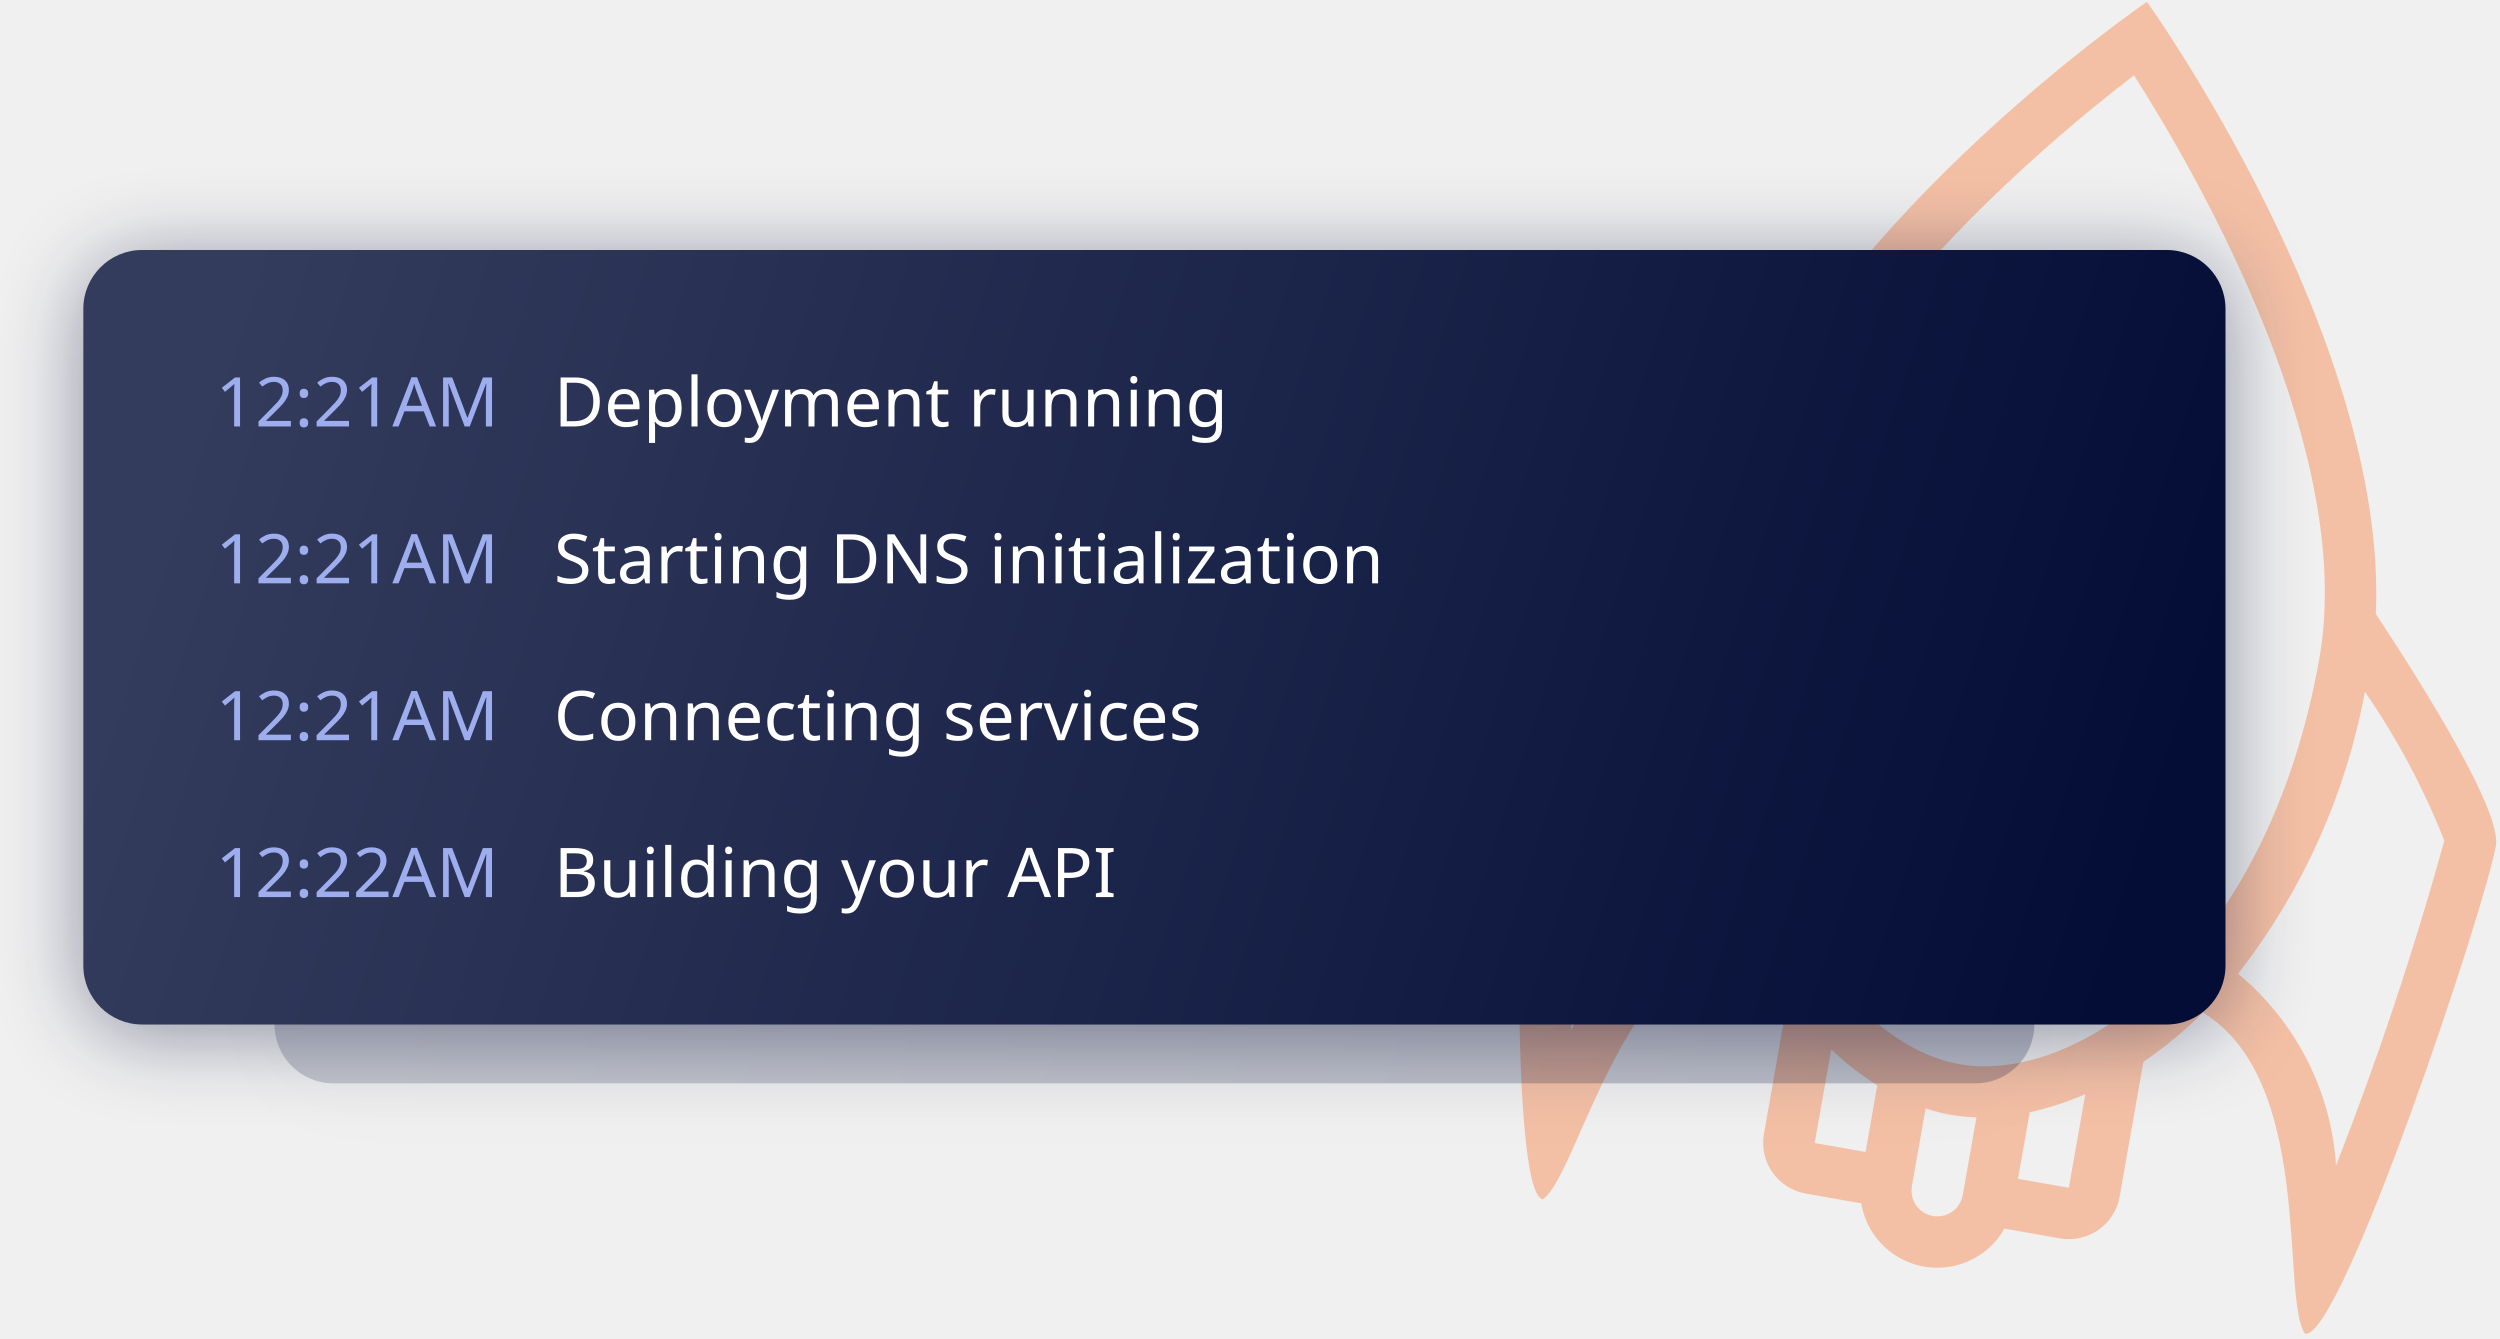
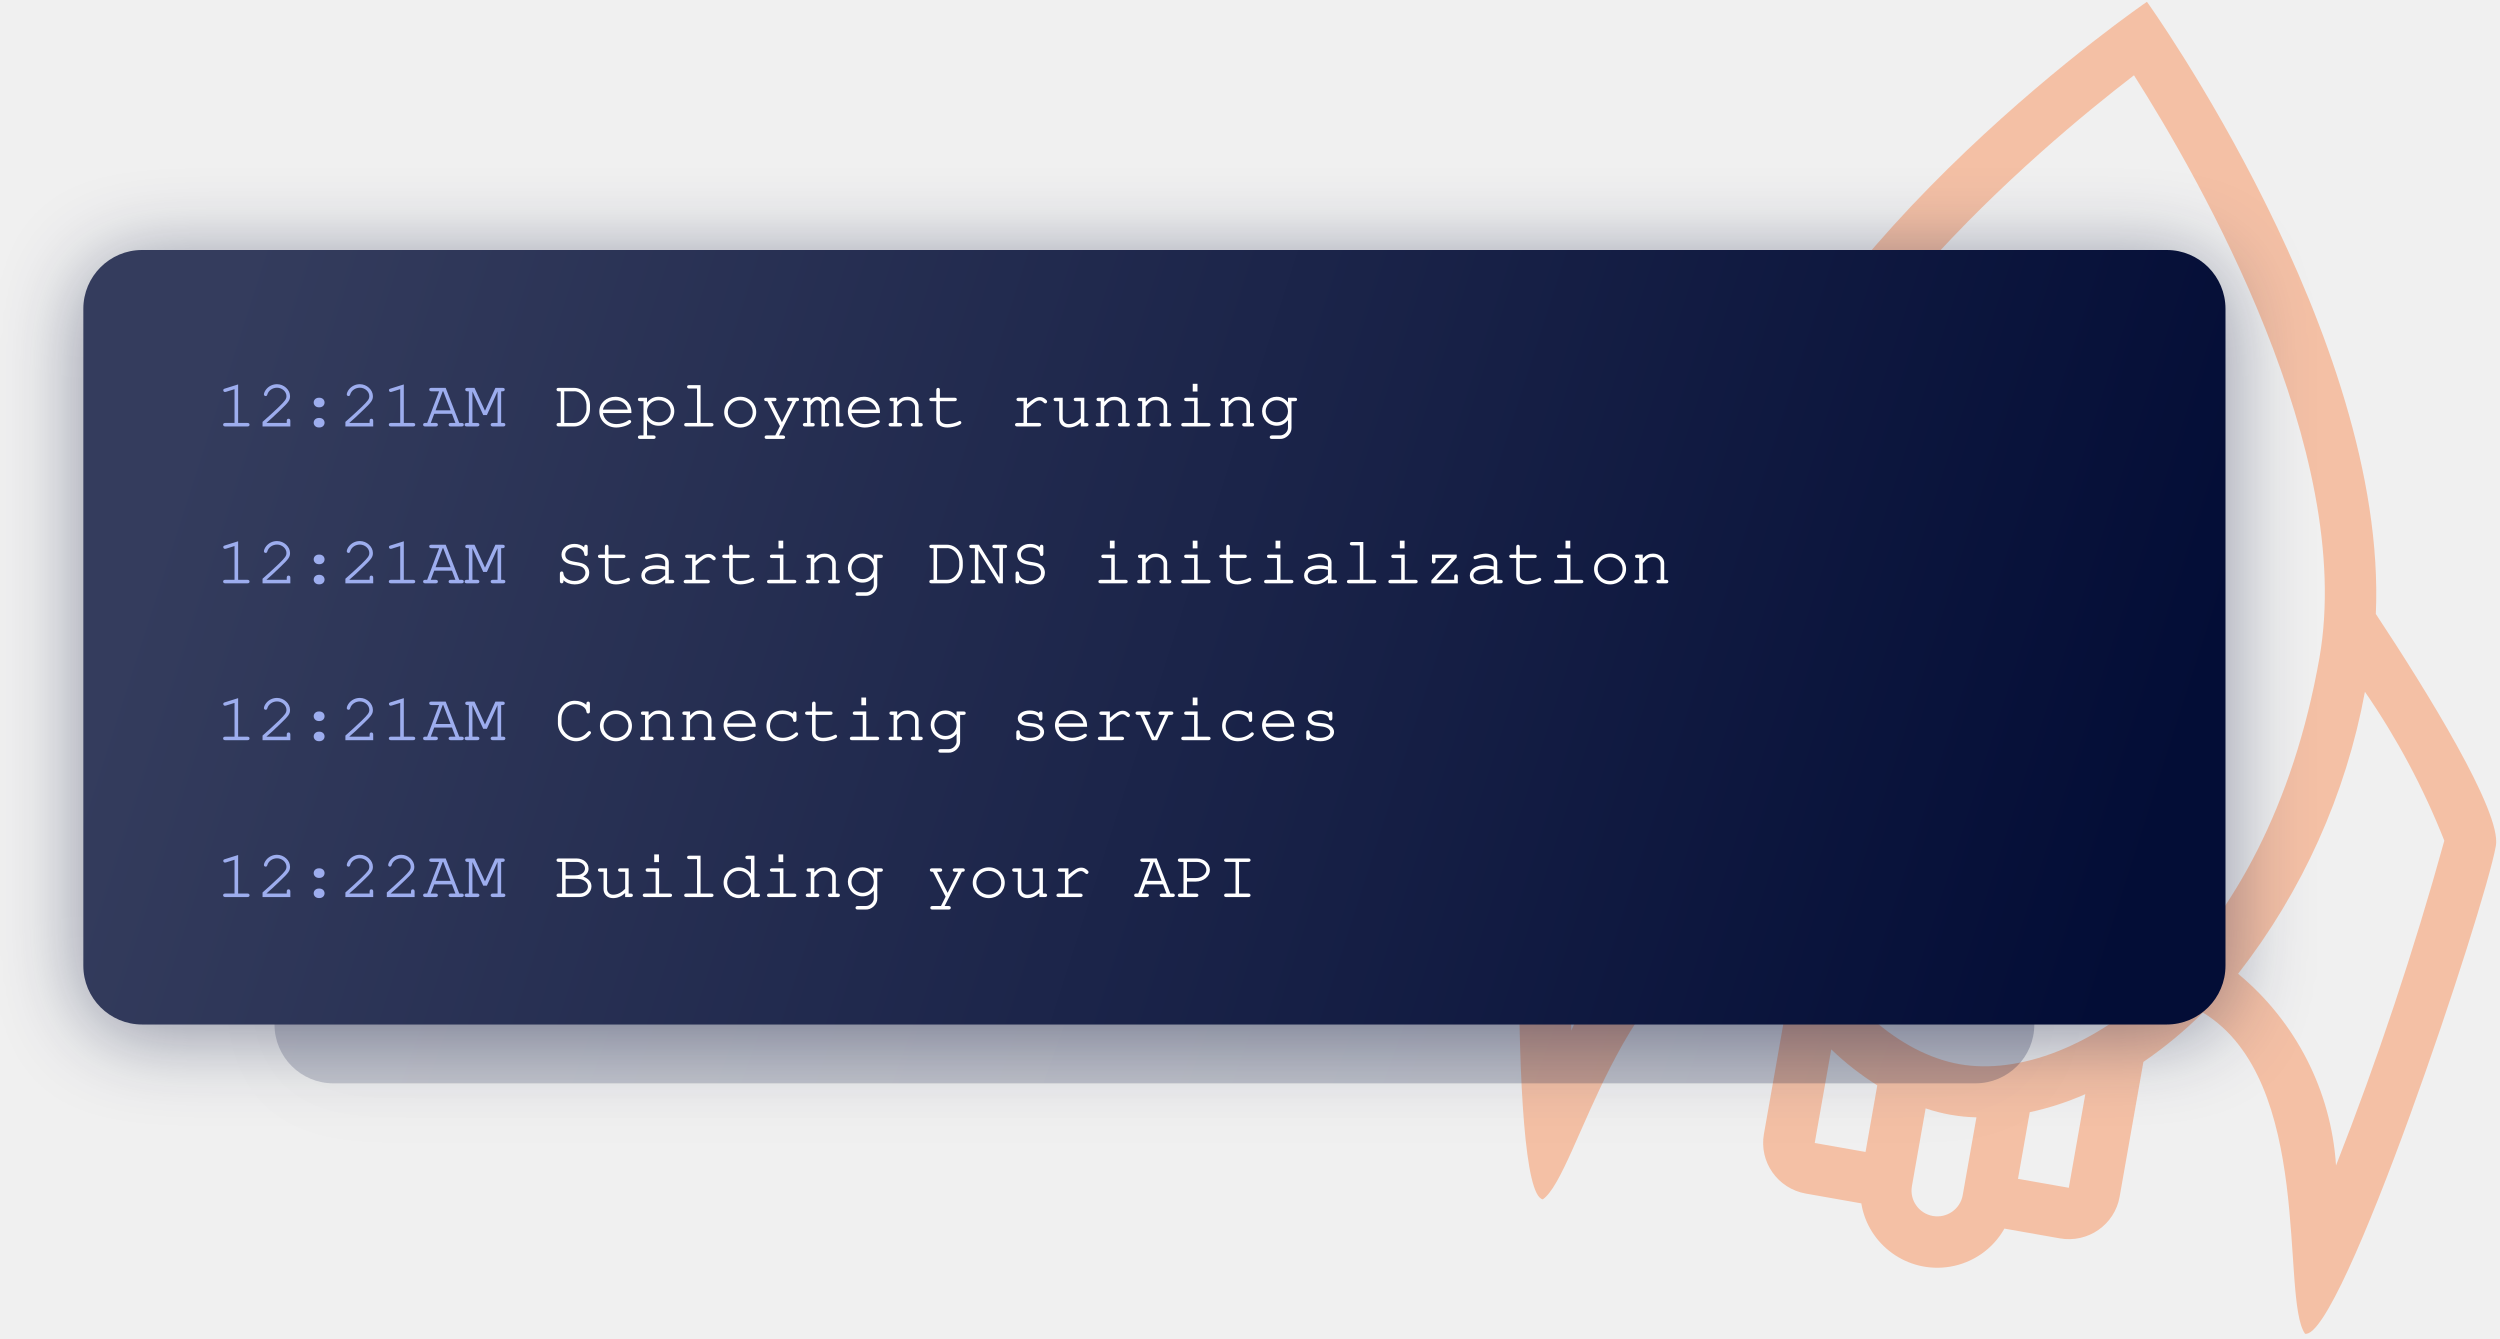
<svg xmlns="http://www.w3.org/2000/svg" xmlns:xlink="http://www.w3.org/1999/xlink" width="510px" height="273px" viewBox="0 0 510 273" version="1.1">
+   <style> * {font-family:"Courier"}</style>
  <defs>
    <linearGradient x1="100%" y1="57.29%" x2="1.8%" y2="43.153%" id="linearGradient-1">
      <stop stop-color="#030D36" offset="0%" />
      <stop stop-color="#343C5D" offset="100%" />
    </linearGradient>
    <rect id="path-2" x="39" y="94.625" width="359" height="144" rx="12" />
    <filter x="-7.4%" y="-17.0%" width="114.8%" height="136.8%" filterUnits="objectBoundingBox" id="filter-3">
      <feOffset dx="0" dy="2" in="SourceAlpha" result="shadowOffsetOuter1" />
      <feGaussianBlur stdDeviation="8.5" in="shadowOffsetOuter1" result="shadowBlurOuter1" />
      <feColorMatrix values="0 0 0 0 0.012   0 0 0 0 0.051   0 0 0 0 0.212  0 0 0 0.092 0" type="matrix" in="shadowBlurOuter1" />
    </filter>
    <linearGradient x1="100%" y1="55.923%" x2="1.8%" y2="44.437%" id="linearGradient-4">
      <stop stop-color="#030D36" offset="0%" />
      <stop stop-color="#343C5D" offset="100%" />
    </linearGradient>
    <rect id="path-5" x="0" y="68.625" width="437" height="158" rx="12" />
    <filter x="-6.1%" y="-15.5%" width="112.1%" height="133.5%" filterUnits="objectBoundingBox" id="filter-6">
      <feOffset dx="0" dy="2" in="SourceAlpha" result="shadowOffsetOuter1" />
      <feGaussianBlur stdDeviation="8.5" in="shadowOffsetOuter1" result="shadowBlurOuter1" />
      <feColorMatrix values="0 0 0 0 0.012   0 0 0 0 0.051   0 0 0 0 0.212  0 0 0 0.42 0" type="matrix" in="shadowBlurOuter1" />
    </filter>
  </defs>
  <g id="Hub" stroke="none" stroke-width="1" fill="none" fill-rule="evenodd">
    <g id="Product-Platform" transform="translate(-774, -582)">
      <g id="Deploy" transform="translate(791, 564.3746)">
        <path d="M398.721,120.913 C413.357,120.913 425.221,132.554 425.221,146.913 C425.221,161.273 413.357,172.913 398.721,172.913 C384.086,172.913 372.221,161.273 372.221,146.913 C372.221,132.554 384.086,120.913 398.721,120.913 Z M398.721,162.513 L398.722,162.513 C407.499,162.503 414.612,155.524 414.621,146.913 L414.621,146.913 C414.621,138.298 407.502,131.313 398.721,131.313 C389.94,131.313 382.821,138.298 382.821,146.913 C382.821,155.529 389.94,162.513 398.721,162.513 Z M402.677,80.409 C404.825,82.362 404.825,85.528 402.677,87.481 C400.529,89.433 397.047,89.433 394.899,87.481 C392.751,85.528 392.751,82.362 394.899,80.409 C397.047,78.457 400.529,78.457 402.677,80.409 Z M465.898,130.877 L465.898,130.877 C478.544,144.221 498.229,166.168 498.229,173.197 C498.229,186.297 484.633,277.995 477.176,277.995 C470.924,271.771 470.181,226.825 445.29,217.082 C442.258,221.389 438.837,225.413 435.071,229.102 L435.071,257.036 C435.071,262.824 430.358,267.516 424.544,267.516 L413.052,267.516 C411.475,272.015 407.922,275.552 403.402,277.123 C395.215,279.967 386.263,275.666 383.406,267.516 L371.913,267.516 C366.099,267.516 361.387,262.824 361.387,257.036 L361.387,229.102 C357.62,225.413 354.2,221.389 351.168,217.082 C326.276,226.825 325.533,271.771 319.281,277.995 C311.826,277.995 298.229,186.297 298.229,173.197 C298.229,166.168 317.913,144.221 330.559,130.877 C337.932,74.89 398.229,16 398.229,16 C398.229,16 458.526,74.89 465.898,130.877 Z M319.02,243.091 L319.02,243.091 C322.622,228.281 332.194,215.602 345.483,208.042 C335.486,189.186 330.174,168.22 329.993,146.9 L329.993,146.9 C321.904,155.1 314.783,164.194 308.769,174.004 L308.769,174.004 C310.986,197.194 314.408,220.254 319.02,243.091 L319.02,243.091 Z M371.913,257.036 L382.439,257.036 L382.439,243.238 C378.749,241.734 375.222,239.859 371.913,237.643 L371.913,257.036 Z M398.229,267.516 L398.229,267.516 C401.134,267.512 403.488,265.168 403.492,262.276 L403.492,246.156 C400.004,246.69 396.454,246.69 392.966,246.156 L392.966,262.276 C392.969,265.168 395.323,267.512 398.229,267.516 Z M424.544,257.036 L424.544,237.642 C421.236,239.858 417.709,241.733 414.018,243.237 L414.018,257.036 L424.544,257.036 Z M398.229,236.076 C422.5,236.076 456.123,203.298 456.123,141.758 C456.123,98.993 415.311,49.898 398.229,31.225 C381.147,49.898 340.334,98.993 340.334,141.758 C340.334,203.298 373.957,236.076 398.229,236.076 Z M477.437,243.091 L477.437,243.091 C482.05,220.254 485.471,197.194 487.689,174.004 L487.689,174.004 C481.675,164.194 474.554,155.1 466.464,146.9 C466.283,168.22 460.971,189.186 450.974,208.042 C464.263,215.602 473.836,228.281 477.437,243.091 Z" id="Combined-Shape" fill="#F4C0A5" fill-rule="nonzero" transform="translate(398.2287, 147) rotate(10) translate(-398.2287, -147) " />
        <g id="Rectangle" opacity="0.235">
          <use fill="black" fill-opacity="1" filter="url(#filter-3)" xlink:href="#path-2" />
          <use fill="url(#linearGradient-1)" fill-rule="evenodd" xlink:href="#path-2" />
        </g>
        <g id="Rectangle">
          <use fill="black" fill-opacity="1" filter="url(#filter-6)" xlink:href="#path-5" />
          <use fill="url(#linearGradient-4)" fill-rule="evenodd" xlink:href="#path-5" />
        </g>
        <text id="12:21AM" font-family="ProximaNova-Semibold, Proxima Nova" font-size="14" font-weight="500" letter-spacing="0.05" fill="#9DADEE">
          <tspan x="27" y="104.625">12:21AM</tspan>
        </text>
        <text id="Deployment-running" font-family="ProximaNova-Semibold, Proxima Nova" font-size="14" font-weight="500" letter-spacing="0.05" fill="#FFFFFF">
          <tspan x="96" y="104.625">Deployment running</tspan>
        </text>
        <text id="12:21AM" font-family="ProximaNova-Semibold, Proxima Nova" font-size="14" font-weight="500" letter-spacing="0.05" fill="#9DADEE">
          <tspan x="27" y="136.625">12:21AM</tspan>
        </text>
        <text id="Starting-DNS-initial" font-family="ProximaNova-Semibold, Proxima Nova" font-size="14" font-weight="500" letter-spacing="0.05" fill="#FFFFFF">
          <tspan x="96" y="136.625">Starting DNS initialization</tspan>
        </text>
        <text id="12:21AM" font-family="ProximaNova-Semibold, Proxima Nova" font-size="14" font-weight="500" letter-spacing="0.05" fill="#9DADEE">
          <tspan x="27" y="168.625">12:21AM</tspan>
        </text>
        <text id="Connecting-services" font-family="ProximaNova-Semibold, Proxima Nova" font-size="14" font-weight="500" letter-spacing="0.05" fill="#FFFFFF">
          <tspan x="96" y="168.625">Connecting services</tspan>
        </text>
        <text id="12:22AM" font-family="ProximaNova-Semibold, Proxima Nova" font-size="14" font-weight="500" letter-spacing="0.05" fill="#9DADEE">
          <tspan x="27" y="200.625">12:22AM</tspan>
        </text>
        <text id="Building-your-API" font-family="ProximaNova-Semibold, Proxima Nova" font-size="14" font-weight="500" letter-spacing="0.05" fill="#FFFFFF">
          <tspan x="96" y="200.625">Building your API</tspan>
        </text>
      </g>
    </g>
  </g>
</svg>
